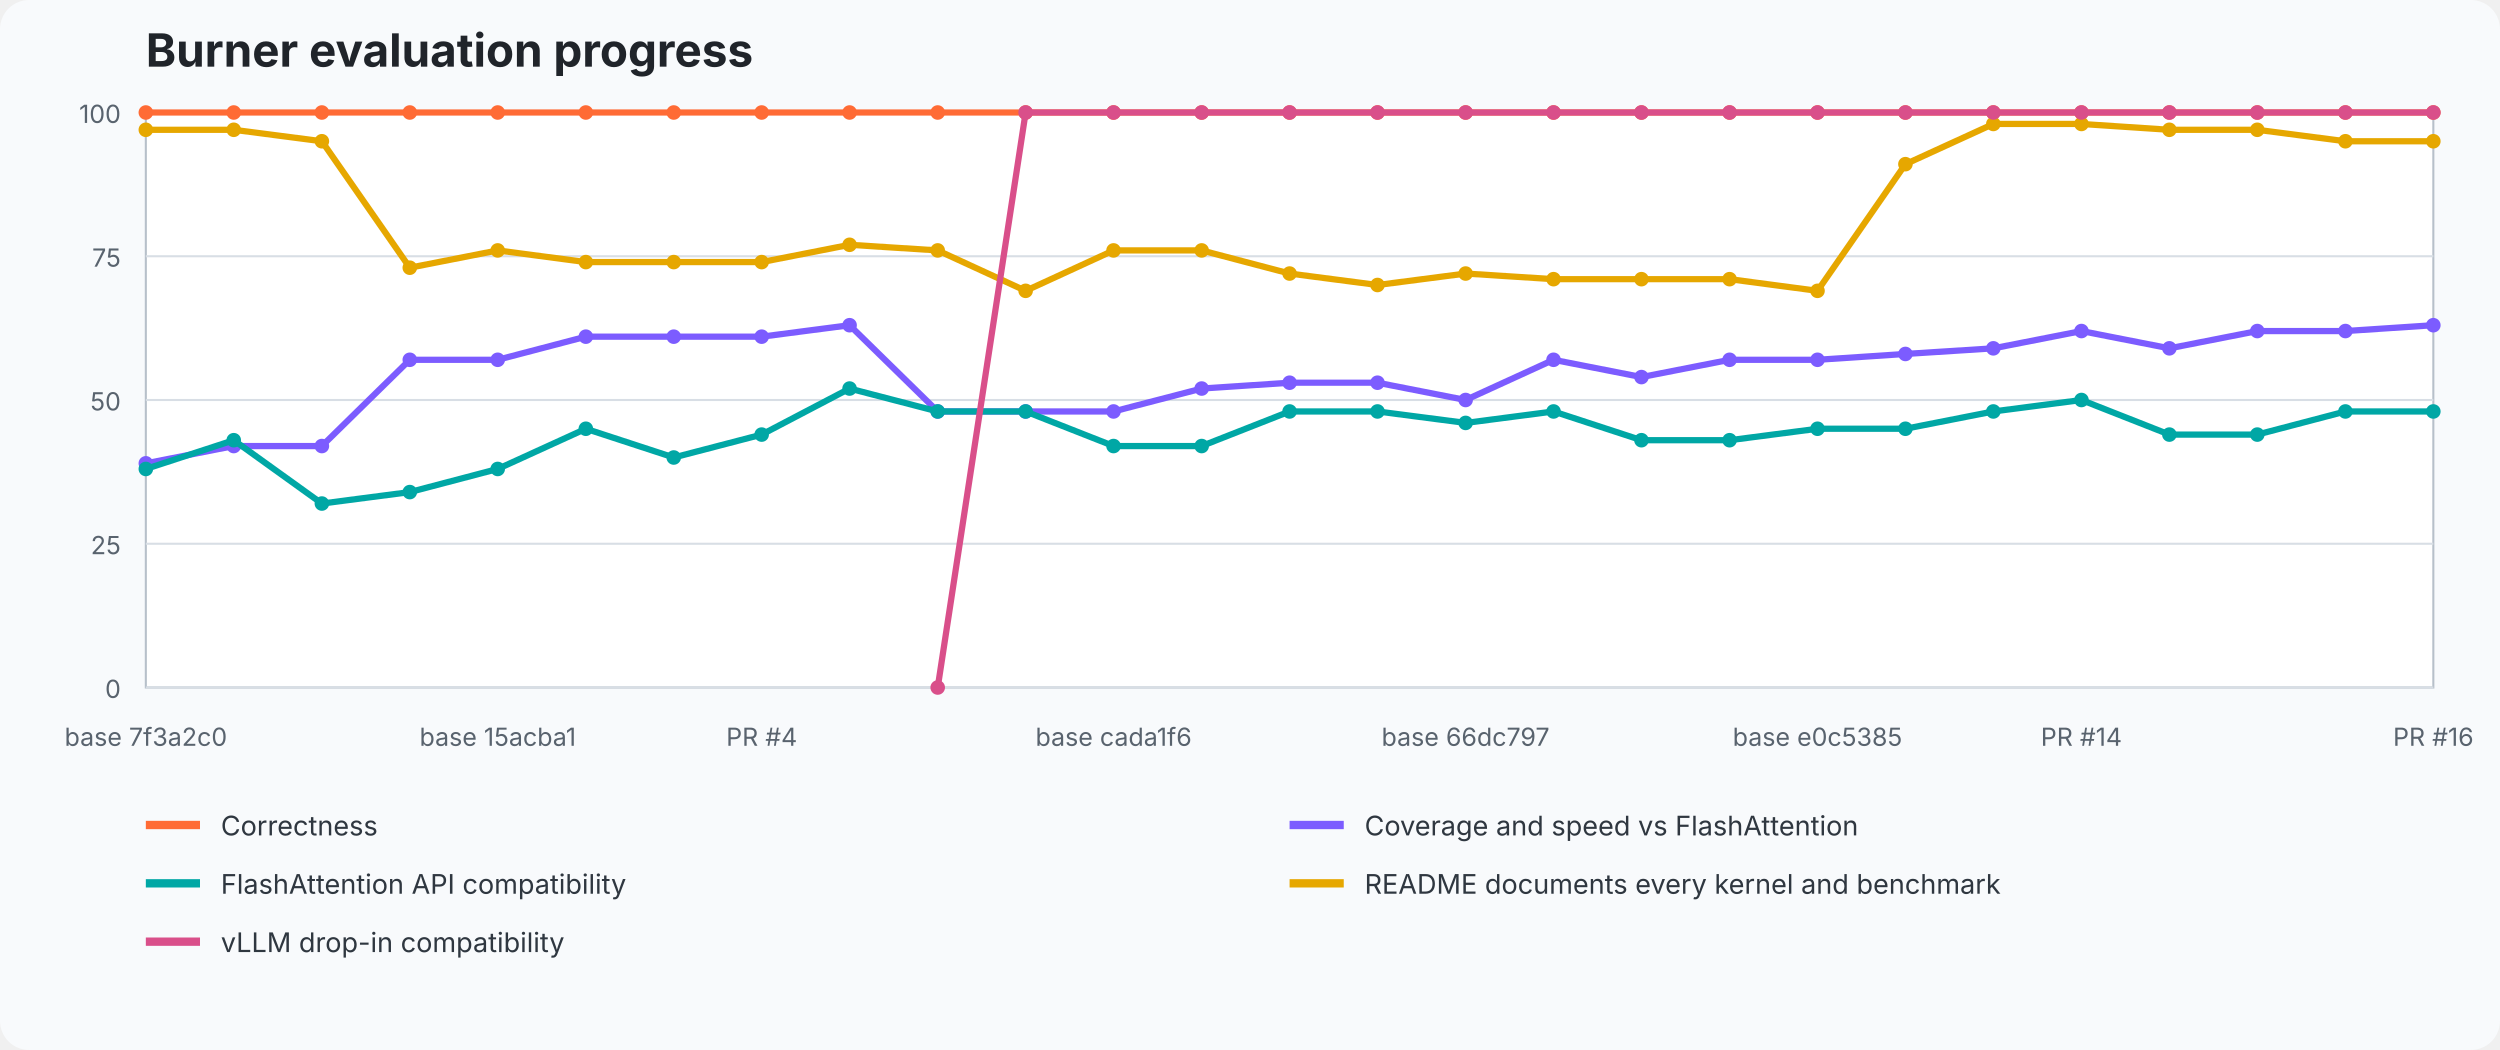
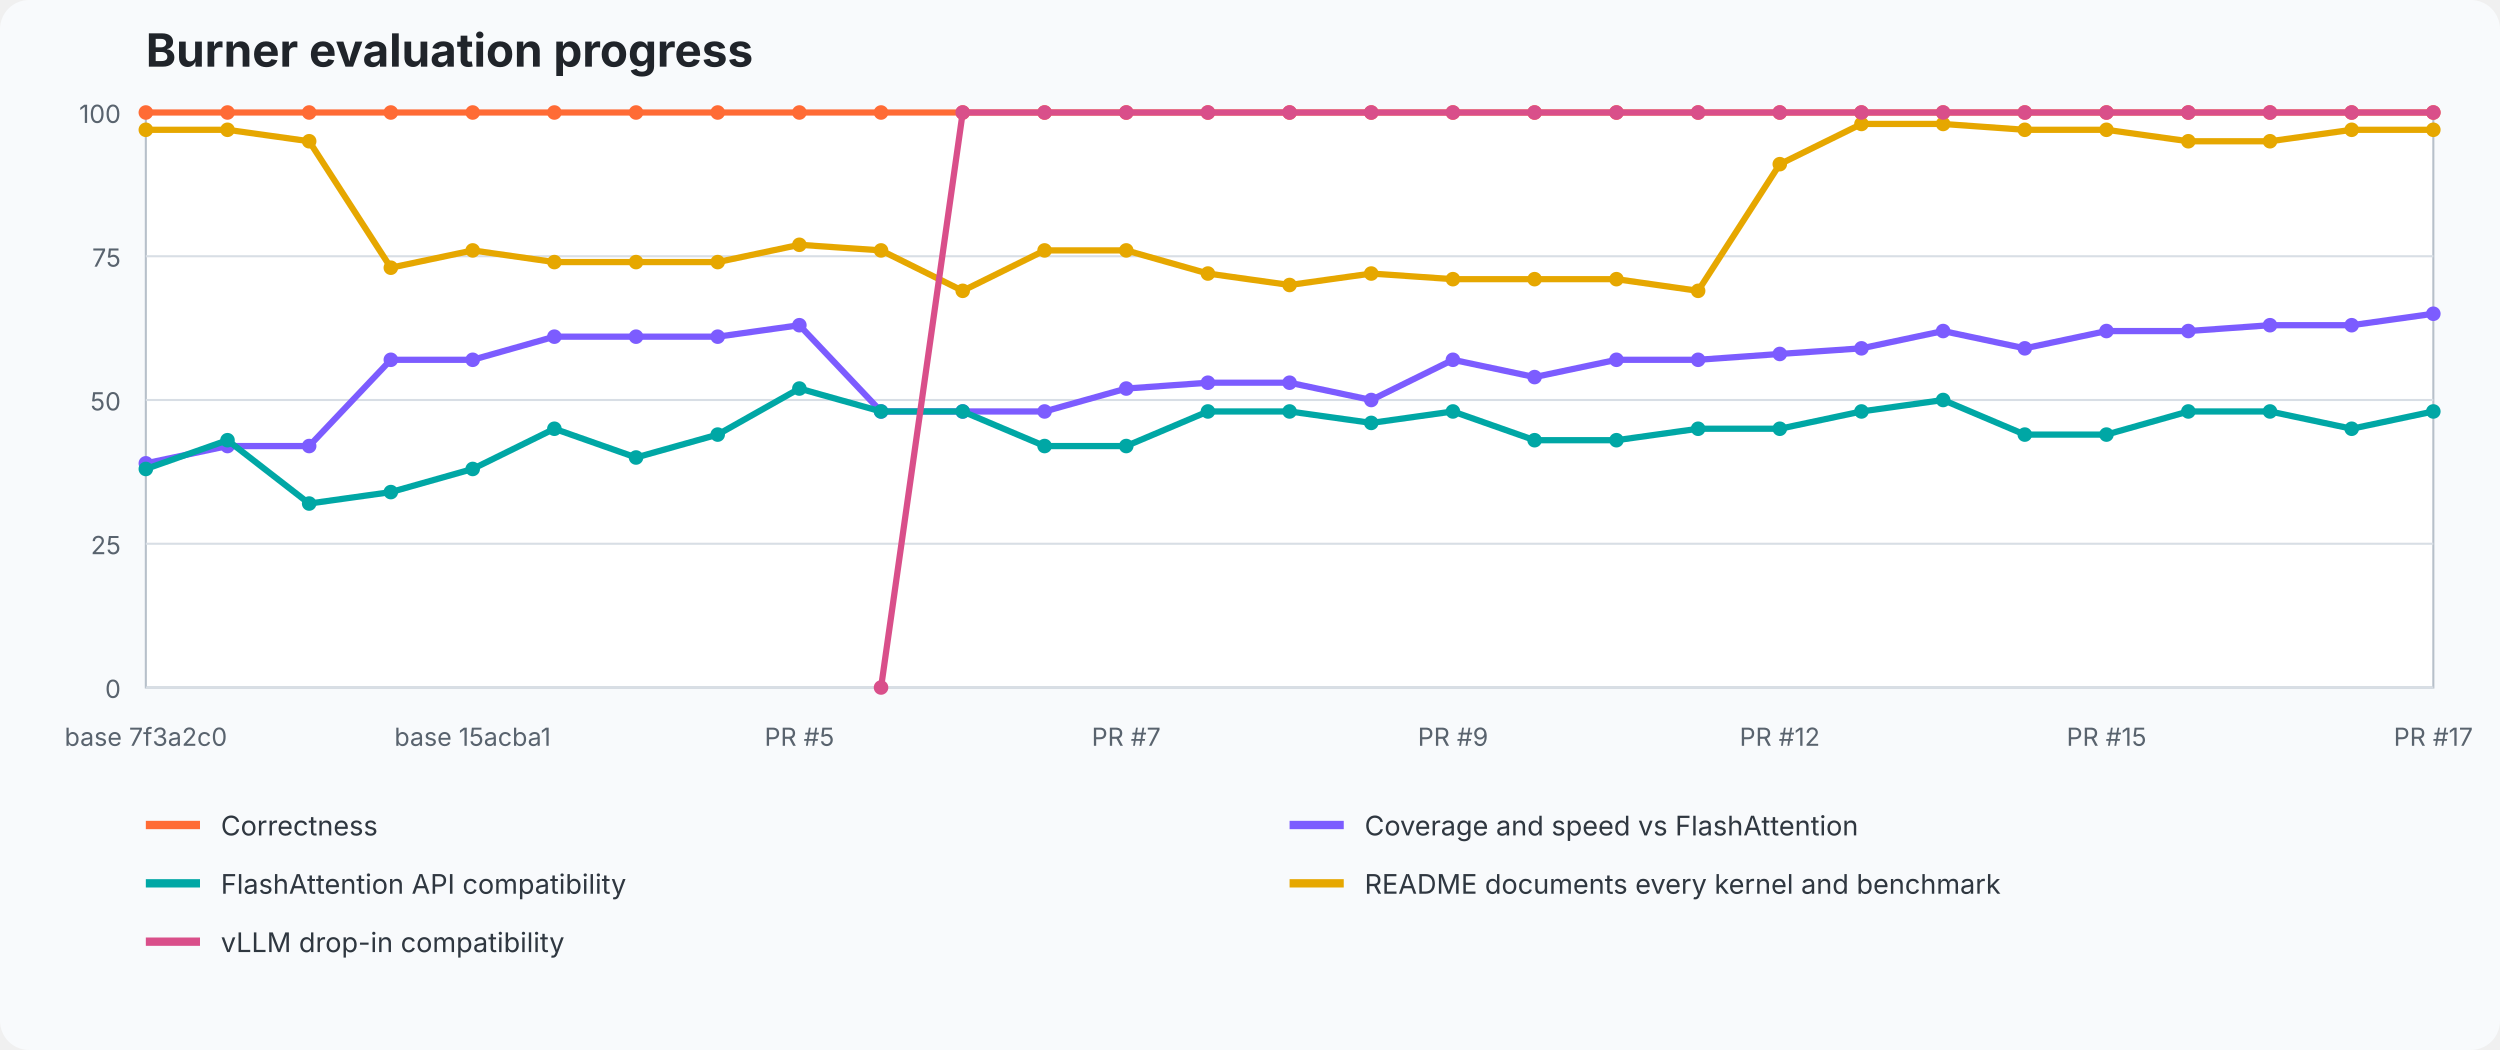
<svg xmlns="http://www.w3.org/2000/svg" width="1200" height="504" viewBox="0 0 1200 504" role="img" aria-labelledby="title desc">
  <style>text{font-family:ui-sans-serif,system-ui,-apple-system,BlinkMacSystemFont,"Segoe UI",sans-serif}.title{font-size:22px;font-weight:700;fill:#20242a}.axis{font-size:12px;fill:#59636e}.legend{font-size:13px;fill:#2f3740}.grid{stroke:#d8dee5;stroke-width:1}.plot{fill:#fff;stroke:#b7c0ca}</style>
  <rect width="100%" height="100%" fill="#f8fafc" rx="14" />
  <text x="70" y="32" class="title">Burner evaluation progress</text>
  <rect x="70" y="54" width="1098" height="276" class="plot" />
  <line x1="70" y1="330" x2="1168" y2="330" class="grid" />
  <text x="58" y="335" text-anchor="end" class="axis">0</text>
  <line x1="70" y1="261" x2="1168" y2="261" class="grid" />
  <text x="58" y="266" text-anchor="end" class="axis">25</text>
  <line x1="70" y1="192" x2="1168" y2="192" class="grid" />
  <text x="58" y="197" text-anchor="end" class="axis">50</text>
  <line x1="70" y1="123" x2="1168" y2="123" class="grid" />
  <text x="58" y="128" text-anchor="end" class="axis">75</text>
  <line x1="70" y1="54" x2="1168" y2="54" class="grid" />
  <text x="58" y="59" text-anchor="end" class="axis">100</text>
-   <polyline points="70.0,54.0 112.2,54.0 154.5,54.0 196.7,54.0 238.9,54.0 281.2,54.0 323.4,54.0 365.6,54.0 407.8,54.0 450.1,54.0 492.3,54.0 534.5,54.0 576.8,54.0 619.0,54.0 661.2,54.0 703.5,54.0 745.7,54.0 787.9,54.0 830.2,54.0 872.4,54.0 914.6,54.0 956.8,54.0 999.1,54.0 1041.3,54.0 1083.5,54.0 1125.8,54.0 1168.0,54.0" fill="none" stroke="#ff6b35" stroke-width="3" stroke-linejoin="round" stroke-linecap="round" />
+   <polyline points="70.0,54.0 109.2,54.0 148.4,54.0 187.6,54.0 226.9,54.0 266.1,54.0 305.3,54.0 344.5,54.0 383.7,54.0 422.9,54.0 462.1,54.0 501.4,54.0 540.6,54.0 579.8,54.0 619.0,54.0 658.2,54.0 697.4,54.0 736.6,54.0 775.9,54.0 815.1,54.0 854.3,54.0 893.5,54.0 932.7,54.0 971.9,54.0 1011.1,54.0 1050.4,54.0 1089.6,54.0 1128.8,54.0 1168.0,54.0" fill="none" stroke="#ff6b35" stroke-width="3" stroke-linejoin="round" stroke-linecap="round" />
  <circle cx="70.0" cy="54.0" r="3.5" fill="#ff6b35" />
-   <circle cx="112.2" cy="54.0" r="3.5" fill="#ff6b35" />
-   <circle cx="154.5" cy="54.0" r="3.5" fill="#ff6b35" />
-   <circle cx="196.7" cy="54.0" r="3.5" fill="#ff6b35" />
-   <circle cx="238.9" cy="54.0" r="3.5" fill="#ff6b35" />
-   <circle cx="281.2" cy="54.0" r="3.5" fill="#ff6b35" />
-   <circle cx="323.4" cy="54.0" r="3.5" fill="#ff6b35" />
-   <circle cx="365.6" cy="54.0" r="3.5" fill="#ff6b35" />
-   <circle cx="407.8" cy="54.0" r="3.5" fill="#ff6b35" />
-   <circle cx="450.1" cy="54.0" r="3.5" fill="#ff6b35" />
-   <circle cx="492.3" cy="54.0" r="3.5" fill="#ff6b35" />
-   <circle cx="534.5" cy="54.0" r="3.5" fill="#ff6b35" />
-   <circle cx="576.8" cy="54.0" r="3.5" fill="#ff6b35" />
+   <circle cx="109.2" cy="54.0" r="3.5" fill="#ff6b35" />
+   <circle cx="148.4" cy="54.0" r="3.5" fill="#ff6b35" />
+   <circle cx="187.6" cy="54.0" r="3.5" fill="#ff6b35" />
+   <circle cx="226.9" cy="54.0" r="3.5" fill="#ff6b35" />
+   <circle cx="266.1" cy="54.0" r="3.5" fill="#ff6b35" />
+   <circle cx="305.3" cy="54.0" r="3.5" fill="#ff6b35" />
+   <circle cx="344.5" cy="54.0" r="3.5" fill="#ff6b35" />
+   <circle cx="383.7" cy="54.0" r="3.5" fill="#ff6b35" />
+   <circle cx="422.9" cy="54.0" r="3.5" fill="#ff6b35" />
+   <circle cx="462.1" cy="54.0" r="3.5" fill="#ff6b35" />
+   <circle cx="501.4" cy="54.0" r="3.5" fill="#ff6b35" />
+   <circle cx="540.6" cy="54.0" r="3.5" fill="#ff6b35" />
+   <circle cx="579.8" cy="54.0" r="3.5" fill="#ff6b35" />
  <circle cx="619.0" cy="54.0" r="3.5" fill="#ff6b35" />
-   <circle cx="661.2" cy="54.0" r="3.5" fill="#ff6b35" />
-   <circle cx="703.5" cy="54.0" r="3.5" fill="#ff6b35" />
-   <circle cx="745.7" cy="54.0" r="3.5" fill="#ff6b35" />
-   <circle cx="787.9" cy="54.0" r="3.5" fill="#ff6b35" />
-   <circle cx="830.2" cy="54.0" r="3.5" fill="#ff6b35" />
-   <circle cx="872.4" cy="54.0" r="3.5" fill="#ff6b35" />
-   <circle cx="914.6" cy="54.0" r="3.5" fill="#ff6b35" />
-   <circle cx="956.8" cy="54.0" r="3.5" fill="#ff6b35" />
-   <circle cx="999.1" cy="54.0" r="3.5" fill="#ff6b35" />
-   <circle cx="1041.3" cy="54.0" r="3.5" fill="#ff6b35" />
-   <circle cx="1083.5" cy="54.0" r="3.5" fill="#ff6b35" />
-   <circle cx="1125.8" cy="54.0" r="3.5" fill="#ff6b35" />
+   <circle cx="658.2" cy="54.0" r="3.5" fill="#ff6b35" />
+   <circle cx="697.4" cy="54.0" r="3.5" fill="#ff6b35" />
+   <circle cx="736.6" cy="54.0" r="3.5" fill="#ff6b35" />
+   <circle cx="775.9" cy="54.0" r="3.5" fill="#ff6b35" />
+   <circle cx="815.1" cy="54.0" r="3.5" fill="#ff6b35" />
+   <circle cx="854.3" cy="54.0" r="3.5" fill="#ff6b35" />
+   <circle cx="893.5" cy="54.0" r="3.5" fill="#ff6b35" />
+   <circle cx="932.7" cy="54.0" r="3.5" fill="#ff6b35" />
+   <circle cx="971.9" cy="54.0" r="3.5" fill="#ff6b35" />
+   <circle cx="1011.1" cy="54.0" r="3.5" fill="#ff6b35" />
+   <circle cx="1050.4" cy="54.0" r="3.5" fill="#ff6b35" />
+   <circle cx="1089.6" cy="54.0" r="3.5" fill="#ff6b35" />
+   <circle cx="1128.8" cy="54.0" r="3.5" fill="#ff6b35" />
  <circle cx="1168.0" cy="54.0" r="3.5" fill="#ff6b35" />
-   <polyline points="70.0,222.4 112.2,214.1 154.5,214.1 196.7,172.7 238.9,172.7 281.2,161.6 323.4,161.6 365.6,161.6 407.8,156.1 450.1,197.5 492.3,197.5 534.5,197.5 576.8,186.5 619.0,183.7 661.2,183.7 703.5,192.0 745.7,172.7 787.9,181.0 830.2,172.7 872.4,172.7 914.6,169.9 956.8,167.2 999.1,158.9 1041.3,167.2 1083.5,158.9 1125.8,158.9 1168.0,156.1" fill="none" stroke="#7c5cff" stroke-width="3" stroke-linejoin="round" stroke-linecap="round" />
+   <polyline points="70.0,222.4 109.2,214.1 148.4,214.1 187.6,172.7 226.9,172.7 266.1,161.6 305.3,161.6 344.5,161.6 383.7,156.1 422.9,197.5 462.1,197.5 501.4,197.5 540.6,186.5 579.8,183.7 619.0,183.7 658.2,192.0 697.4,172.7 736.6,181.0 775.9,172.7 815.1,172.7 854.3,169.9 893.5,167.2 932.7,158.9 971.9,167.2 1011.1,158.9 1050.4,158.9 1089.6,156.1 1128.8,156.1 1168.0,150.6" fill="none" stroke="#7c5cff" stroke-width="3" stroke-linejoin="round" stroke-linecap="round" />
  <circle cx="70.0" cy="222.4" r="3.5" fill="#7c5cff" />
-   <circle cx="112.2" cy="214.1" r="3.5" fill="#7c5cff" />
-   <circle cx="154.5" cy="214.1" r="3.5" fill="#7c5cff" />
-   <circle cx="196.7" cy="172.7" r="3.5" fill="#7c5cff" />
-   <circle cx="238.9" cy="172.7" r="3.5" fill="#7c5cff" />
-   <circle cx="281.2" cy="161.6" r="3.5" fill="#7c5cff" />
-   <circle cx="323.4" cy="161.6" r="3.5" fill="#7c5cff" />
-   <circle cx="365.6" cy="161.6" r="3.5" fill="#7c5cff" />
-   <circle cx="407.8" cy="156.1" r="3.5" fill="#7c5cff" />
-   <circle cx="450.1" cy="197.5" r="3.5" fill="#7c5cff" />
-   <circle cx="492.3" cy="197.5" r="3.5" fill="#7c5cff" />
-   <circle cx="534.5" cy="197.5" r="3.5" fill="#7c5cff" />
-   <circle cx="576.8" cy="186.5" r="3.5" fill="#7c5cff" />
+   <circle cx="109.2" cy="214.1" r="3.5" fill="#7c5cff" />
+   <circle cx="148.4" cy="214.1" r="3.5" fill="#7c5cff" />
+   <circle cx="187.6" cy="172.7" r="3.5" fill="#7c5cff" />
+   <circle cx="226.9" cy="172.7" r="3.5" fill="#7c5cff" />
+   <circle cx="266.1" cy="161.6" r="3.5" fill="#7c5cff" />
+   <circle cx="305.3" cy="161.6" r="3.5" fill="#7c5cff" />
+   <circle cx="344.5" cy="161.6" r="3.5" fill="#7c5cff" />
+   <circle cx="383.7" cy="156.1" r="3.5" fill="#7c5cff" />
+   <circle cx="422.9" cy="197.5" r="3.5" fill="#7c5cff" />
+   <circle cx="462.1" cy="197.5" r="3.5" fill="#7c5cff" />
+   <circle cx="501.4" cy="197.5" r="3.5" fill="#7c5cff" />
+   <circle cx="540.6" cy="186.5" r="3.5" fill="#7c5cff" />
+   <circle cx="579.8" cy="183.7" r="3.5" fill="#7c5cff" />
  <circle cx="619.0" cy="183.7" r="3.5" fill="#7c5cff" />
-   <circle cx="661.2" cy="183.7" r="3.5" fill="#7c5cff" />
-   <circle cx="703.5" cy="192.0" r="3.5" fill="#7c5cff" />
-   <circle cx="745.7" cy="172.7" r="3.5" fill="#7c5cff" />
-   <circle cx="787.9" cy="181.0" r="3.5" fill="#7c5cff" />
-   <circle cx="830.2" cy="172.7" r="3.5" fill="#7c5cff" />
-   <circle cx="872.4" cy="172.7" r="3.5" fill="#7c5cff" />
-   <circle cx="914.6" cy="169.9" r="3.5" fill="#7c5cff" />
-   <circle cx="956.8" cy="167.2" r="3.5" fill="#7c5cff" />
-   <circle cx="999.1" cy="158.9" r="3.5" fill="#7c5cff" />
-   <circle cx="1041.3" cy="167.2" r="3.5" fill="#7c5cff" />
-   <circle cx="1083.5" cy="158.9" r="3.5" fill="#7c5cff" />
-   <circle cx="1125.8" cy="158.9" r="3.5" fill="#7c5cff" />
-   <circle cx="1168.0" cy="156.1" r="3.5" fill="#7c5cff" />
-   <polyline points="70.0,225.1 112.2,211.3 154.5,241.7 196.7,236.2 238.9,225.1 281.2,205.8 323.4,219.6 365.6,208.6 407.8,186.5 450.1,197.5 492.3,197.5 534.5,214.1 576.8,214.1 619.0,197.5 661.2,197.5 703.5,203.0 745.7,197.5 787.9,211.3 830.2,211.3 872.4,205.8 914.6,205.8 956.8,197.5 999.1,192.0 1041.3,208.6 1083.5,208.6 1125.8,197.5 1168.0,197.5" fill="none" stroke="#00a7a5" stroke-width="3" stroke-linejoin="round" stroke-linecap="round" />
+   <circle cx="658.2" cy="192.0" r="3.5" fill="#7c5cff" />
+   <circle cx="697.4" cy="172.7" r="3.5" fill="#7c5cff" />
+   <circle cx="736.6" cy="181.0" r="3.5" fill="#7c5cff" />
+   <circle cx="775.9" cy="172.7" r="3.5" fill="#7c5cff" />
+   <circle cx="815.1" cy="172.7" r="3.5" fill="#7c5cff" />
+   <circle cx="854.3" cy="169.9" r="3.5" fill="#7c5cff" />
+   <circle cx="893.5" cy="167.2" r="3.5" fill="#7c5cff" />
+   <circle cx="932.7" cy="158.9" r="3.5" fill="#7c5cff" />
+   <circle cx="971.9" cy="167.2" r="3.5" fill="#7c5cff" />
+   <circle cx="1011.1" cy="158.9" r="3.5" fill="#7c5cff" />
+   <circle cx="1050.4" cy="158.9" r="3.5" fill="#7c5cff" />
+   <circle cx="1089.6" cy="156.1" r="3.5" fill="#7c5cff" />
+   <circle cx="1128.8" cy="156.1" r="3.5" fill="#7c5cff" />
+   <circle cx="1168.0" cy="150.6" r="3.5" fill="#7c5cff" />
+   <polyline points="70.0,225.1 109.2,211.3 148.4,241.7 187.6,236.2 226.9,225.1 266.1,205.8 305.3,219.6 344.5,208.6 383.7,186.5 422.9,197.5 462.1,197.5 501.4,214.1 540.6,214.1 579.8,197.5 619.0,197.5 658.2,203.0 697.4,197.5 736.6,211.3 775.9,211.3 815.1,205.8 854.3,205.8 893.5,197.5 932.7,192.0 971.9,208.6 1011.1,208.6 1050.4,197.5 1089.6,197.5 1128.8,205.8 1168.0,197.5" fill="none" stroke="#00a7a5" stroke-width="3" stroke-linejoin="round" stroke-linecap="round" />
  <circle cx="70.0" cy="225.1" r="3.5" fill="#00a7a5" />
-   <circle cx="112.2" cy="211.3" r="3.5" fill="#00a7a5" />
-   <circle cx="154.5" cy="241.7" r="3.5" fill="#00a7a5" />
-   <circle cx="196.7" cy="236.2" r="3.5" fill="#00a7a5" />
-   <circle cx="238.9" cy="225.1" r="3.5" fill="#00a7a5" />
-   <circle cx="281.2" cy="205.8" r="3.5" fill="#00a7a5" />
-   <circle cx="323.4" cy="219.6" r="3.5" fill="#00a7a5" />
-   <circle cx="365.6" cy="208.6" r="3.5" fill="#00a7a5" />
-   <circle cx="407.8" cy="186.5" r="3.5" fill="#00a7a5" />
-   <circle cx="450.1" cy="197.5" r="3.5" fill="#00a7a5" />
-   <circle cx="492.3" cy="197.5" r="3.5" fill="#00a7a5" />
-   <circle cx="534.5" cy="214.1" r="3.5" fill="#00a7a5" />
-   <circle cx="576.8" cy="214.1" r="3.5" fill="#00a7a5" />
+   <circle cx="109.2" cy="211.3" r="3.5" fill="#00a7a5" />
+   <circle cx="148.4" cy="241.7" r="3.5" fill="#00a7a5" />
+   <circle cx="187.6" cy="236.2" r="3.5" fill="#00a7a5" />
+   <circle cx="226.9" cy="225.1" r="3.5" fill="#00a7a5" />
+   <circle cx="266.1" cy="205.8" r="3.5" fill="#00a7a5" />
+   <circle cx="305.3" cy="219.6" r="3.5" fill="#00a7a5" />
+   <circle cx="344.5" cy="208.6" r="3.5" fill="#00a7a5" />
+   <circle cx="383.7" cy="186.5" r="3.5" fill="#00a7a5" />
+   <circle cx="422.9" cy="197.5" r="3.5" fill="#00a7a5" />
+   <circle cx="462.1" cy="197.5" r="3.5" fill="#00a7a5" />
+   <circle cx="501.4" cy="214.1" r="3.5" fill="#00a7a5" />
+   <circle cx="540.6" cy="214.1" r="3.5" fill="#00a7a5" />
+   <circle cx="579.8" cy="197.5" r="3.5" fill="#00a7a5" />
  <circle cx="619.0" cy="197.5" r="3.5" fill="#00a7a5" />
-   <circle cx="661.2" cy="197.5" r="3.5" fill="#00a7a5" />
-   <circle cx="703.5" cy="203.0" r="3.5" fill="#00a7a5" />
-   <circle cx="745.7" cy="197.5" r="3.5" fill="#00a7a5" />
-   <circle cx="787.9" cy="211.3" r="3.5" fill="#00a7a5" />
-   <circle cx="830.2" cy="211.3" r="3.5" fill="#00a7a5" />
-   <circle cx="872.4" cy="205.8" r="3.5" fill="#00a7a5" />
-   <circle cx="914.6" cy="205.8" r="3.5" fill="#00a7a5" />
-   <circle cx="956.8" cy="197.5" r="3.5" fill="#00a7a5" />
-   <circle cx="999.1" cy="192.0" r="3.5" fill="#00a7a5" />
-   <circle cx="1041.3" cy="208.6" r="3.5" fill="#00a7a5" />
-   <circle cx="1083.5" cy="208.6" r="3.5" fill="#00a7a5" />
-   <circle cx="1125.8" cy="197.5" r="3.5" fill="#00a7a5" />
+   <circle cx="658.2" cy="203.0" r="3.5" fill="#00a7a5" />
+   <circle cx="697.4" cy="197.5" r="3.5" fill="#00a7a5" />
+   <circle cx="736.6" cy="211.3" r="3.5" fill="#00a7a5" />
+   <circle cx="775.9" cy="211.3" r="3.5" fill="#00a7a5" />
+   <circle cx="815.1" cy="205.8" r="3.5" fill="#00a7a5" />
+   <circle cx="854.3" cy="205.8" r="3.5" fill="#00a7a5" />
+   <circle cx="893.5" cy="197.5" r="3.5" fill="#00a7a5" />
+   <circle cx="932.7" cy="192.0" r="3.5" fill="#00a7a5" />
+   <circle cx="971.9" cy="208.6" r="3.5" fill="#00a7a5" />
+   <circle cx="1011.1" cy="208.6" r="3.5" fill="#00a7a5" />
+   <circle cx="1050.4" cy="197.5" r="3.5" fill="#00a7a5" />
+   <circle cx="1089.6" cy="197.5" r="3.5" fill="#00a7a5" />
+   <circle cx="1128.8" cy="205.8" r="3.5" fill="#00a7a5" />
  <circle cx="1168.0" cy="197.5" r="3.5" fill="#00a7a5" />
-   <polyline points="70.0,62.3 112.2,62.3 154.5,67.8 196.7,128.5 238.9,120.2 281.2,125.8 323.4,125.8 365.6,125.8 407.8,117.5 450.1,120.2 492.3,139.6 534.5,120.2 576.8,120.2 619.0,131.3 661.2,136.8 703.5,131.3 745.7,134.0 787.9,134.0 830.2,134.0 872.4,139.6 914.6,78.8 956.8,59.5 999.1,59.5 1041.3,62.3 1083.5,62.3 1125.8,67.8 1168.0,67.8" fill="none" stroke="#e6a700" stroke-width="3" stroke-linejoin="round" stroke-linecap="round" />
+   <polyline points="70.0,62.3 109.2,62.3 148.4,67.8 187.6,128.5 226.9,120.2 266.1,125.8 305.3,125.8 344.5,125.8 383.7,117.5 422.9,120.2 462.1,139.6 501.4,120.2 540.6,120.2 579.8,131.3 619.0,136.8 658.2,131.3 697.4,134.0 736.6,134.0 775.9,134.0 815.1,139.6 854.3,78.8 893.5,59.5 932.7,59.5 971.9,62.3 1011.1,62.3 1050.4,67.8 1089.6,67.8 1128.8,62.3 1168.0,62.3" fill="none" stroke="#e6a700" stroke-width="3" stroke-linejoin="round" stroke-linecap="round" />
  <circle cx="70.0" cy="62.3" r="3.5" fill="#e6a700" />
-   <circle cx="112.2" cy="62.3" r="3.5" fill="#e6a700" />
-   <circle cx="154.5" cy="67.8" r="3.5" fill="#e6a700" />
-   <circle cx="196.7" cy="128.5" r="3.5" fill="#e6a700" />
-   <circle cx="238.9" cy="120.2" r="3.5" fill="#e6a700" />
-   <circle cx="281.2" cy="125.8" r="3.5" fill="#e6a700" />
-   <circle cx="323.4" cy="125.8" r="3.5" fill="#e6a700" />
-   <circle cx="365.6" cy="125.8" r="3.5" fill="#e6a700" />
-   <circle cx="407.8" cy="117.5" r="3.5" fill="#e6a700" />
-   <circle cx="450.1" cy="120.2" r="3.5" fill="#e6a700" />
-   <circle cx="492.3" cy="139.6" r="3.5" fill="#e6a700" />
-   <circle cx="534.5" cy="120.2" r="3.5" fill="#e6a700" />
-   <circle cx="576.8" cy="120.2" r="3.5" fill="#e6a700" />
-   <circle cx="619.0" cy="131.3" r="3.5" fill="#e6a700" />
-   <circle cx="661.2" cy="136.8" r="3.5" fill="#e6a700" />
-   <circle cx="703.5" cy="131.3" r="3.5" fill="#e6a700" />
-   <circle cx="745.7" cy="134.0" r="3.5" fill="#e6a700" />
-   <circle cx="787.9" cy="134.0" r="3.5" fill="#e6a700" />
-   <circle cx="830.2" cy="134.0" r="3.5" fill="#e6a700" />
-   <circle cx="872.4" cy="139.6" r="3.5" fill="#e6a700" />
-   <circle cx="914.6" cy="78.8" r="3.5" fill="#e6a700" />
-   <circle cx="956.8" cy="59.5" r="3.5" fill="#e6a700" />
-   <circle cx="999.1" cy="59.5" r="3.5" fill="#e6a700" />
-   <circle cx="1041.3" cy="62.3" r="3.5" fill="#e6a700" />
-   <circle cx="1083.5" cy="62.3" r="3.5" fill="#e6a700" />
-   <circle cx="1125.8" cy="67.8" r="3.5" fill="#e6a700" />
-   <circle cx="1168.0" cy="67.8" r="3.5" fill="#e6a700" />
-   <polyline points="450.1,330.0 492.3,54.0 534.5,54.0 576.8,54.0 619.0,54.0 661.2,54.0 703.5,54.0 745.7,54.0 787.9,54.0 830.2,54.0 872.4,54.0 914.6,54.0 956.8,54.0 999.1,54.0 1041.3,54.0 1083.5,54.0 1125.8,54.0 1168.0,54.0" fill="none" stroke="#d94f8a" stroke-width="3" stroke-linejoin="round" stroke-linecap="round" />
-   <circle cx="450.1" cy="330.0" r="3.5" fill="#d94f8a" />
-   <circle cx="492.3" cy="54.0" r="3.5" fill="#d94f8a" />
-   <circle cx="534.5" cy="54.0" r="3.5" fill="#d94f8a" />
-   <circle cx="576.8" cy="54.0" r="3.5" fill="#d94f8a" />
+   <circle cx="109.2" cy="62.3" r="3.5" fill="#e6a700" />
+   <circle cx="148.4" cy="67.8" r="3.5" fill="#e6a700" />
+   <circle cx="187.6" cy="128.5" r="3.5" fill="#e6a700" />
+   <circle cx="226.9" cy="120.2" r="3.5" fill="#e6a700" />
+   <circle cx="266.1" cy="125.8" r="3.5" fill="#e6a700" />
+   <circle cx="305.3" cy="125.8" r="3.5" fill="#e6a700" />
+   <circle cx="344.5" cy="125.8" r="3.5" fill="#e6a700" />
+   <circle cx="383.7" cy="117.5" r="3.5" fill="#e6a700" />
+   <circle cx="422.9" cy="120.2" r="3.5" fill="#e6a700" />
+   <circle cx="462.1" cy="139.6" r="3.5" fill="#e6a700" />
+   <circle cx="501.4" cy="120.2" r="3.5" fill="#e6a700" />
+   <circle cx="540.6" cy="120.2" r="3.5" fill="#e6a700" />
+   <circle cx="579.8" cy="131.3" r="3.5" fill="#e6a700" />
+   <circle cx="619.0" cy="136.8" r="3.5" fill="#e6a700" />
+   <circle cx="658.2" cy="131.3" r="3.5" fill="#e6a700" />
+   <circle cx="697.4" cy="134.0" r="3.5" fill="#e6a700" />
+   <circle cx="736.6" cy="134.0" r="3.5" fill="#e6a700" />
+   <circle cx="775.9" cy="134.0" r="3.5" fill="#e6a700" />
+   <circle cx="815.1" cy="139.6" r="3.5" fill="#e6a700" />
+   <circle cx="854.3" cy="78.8" r="3.5" fill="#e6a700" />
+   <circle cx="893.5" cy="59.5" r="3.5" fill="#e6a700" />
+   <circle cx="932.7" cy="59.5" r="3.5" fill="#e6a700" />
+   <circle cx="971.9" cy="62.3" r="3.5" fill="#e6a700" />
+   <circle cx="1011.1" cy="62.3" r="3.5" fill="#e6a700" />
+   <circle cx="1050.4" cy="67.8" r="3.5" fill="#e6a700" />
+   <circle cx="1089.6" cy="67.8" r="3.5" fill="#e6a700" />
+   <circle cx="1128.8" cy="62.3" r="3.5" fill="#e6a700" />
+   <circle cx="1168.0" cy="62.3" r="3.5" fill="#e6a700" />
+   <polyline points="422.9,330.0 462.1,54.0 501.4,54.0 540.6,54.0 579.8,54.0 619.0,54.0 658.2,54.0 697.4,54.0 736.6,54.0 775.9,54.0 815.1,54.0 854.3,54.0 893.5,54.0 932.7,54.0 971.9,54.0 1011.1,54.0 1050.4,54.0 1089.6,54.0 1128.8,54.0 1168.0,54.0" fill="none" stroke="#d94f8a" stroke-width="3" stroke-linejoin="round" stroke-linecap="round" />
+   <circle cx="422.9" cy="330.0" r="3.5" fill="#d94f8a" />
+   <circle cx="462.1" cy="54.0" r="3.5" fill="#d94f8a" />
+   <circle cx="501.4" cy="54.0" r="3.5" fill="#d94f8a" />
+   <circle cx="540.6" cy="54.0" r="3.5" fill="#d94f8a" />
+   <circle cx="579.8" cy="54.0" r="3.5" fill="#d94f8a" />
  <circle cx="619.0" cy="54.0" r="3.5" fill="#d94f8a" />
-   <circle cx="661.2" cy="54.0" r="3.5" fill="#d94f8a" />
-   <circle cx="703.5" cy="54.0" r="3.5" fill="#d94f8a" />
-   <circle cx="745.7" cy="54.0" r="3.5" fill="#d94f8a" />
-   <circle cx="787.9" cy="54.0" r="3.5" fill="#d94f8a" />
-   <circle cx="830.2" cy="54.0" r="3.5" fill="#d94f8a" />
-   <circle cx="872.4" cy="54.0" r="3.5" fill="#d94f8a" />
-   <circle cx="914.6" cy="54.0" r="3.5" fill="#d94f8a" />
-   <circle cx="956.8" cy="54.0" r="3.5" fill="#d94f8a" />
-   <circle cx="999.1" cy="54.0" r="3.5" fill="#d94f8a" />
-   <circle cx="1041.3" cy="54.0" r="3.5" fill="#d94f8a" />
-   <circle cx="1083.5" cy="54.0" r="3.5" fill="#d94f8a" />
-   <circle cx="1125.8" cy="54.0" r="3.5" fill="#d94f8a" />
+   <circle cx="658.2" cy="54.0" r="3.5" fill="#d94f8a" />
+   <circle cx="697.4" cy="54.0" r="3.5" fill="#d94f8a" />
+   <circle cx="736.6" cy="54.0" r="3.5" fill="#d94f8a" />
+   <circle cx="775.9" cy="54.0" r="3.5" fill="#d94f8a" />
+   <circle cx="815.1" cy="54.0" r="3.5" fill="#d94f8a" />
+   <circle cx="854.3" cy="54.0" r="3.5" fill="#d94f8a" />
+   <circle cx="893.5" cy="54.0" r="3.5" fill="#d94f8a" />
+   <circle cx="932.7" cy="54.0" r="3.5" fill="#d94f8a" />
+   <circle cx="971.9" cy="54.0" r="3.5" fill="#d94f8a" />
+   <circle cx="1011.1" cy="54.0" r="3.5" fill="#d94f8a" />
+   <circle cx="1050.4" cy="54.0" r="3.5" fill="#d94f8a" />
+   <circle cx="1089.6" cy="54.0" r="3.5" fill="#d94f8a" />
+   <circle cx="1128.8" cy="54.0" r="3.5" fill="#d94f8a" />
  <circle cx="1168.0" cy="54.0" r="3.5" fill="#d94f8a" />
  <text x="70" y="358" text-anchor="middle" class="axis">base 7f3a2c0</text>
-   <text x="238.923" y="358" text-anchor="middle" class="axis">base 15acba1</text>
-   <text x="365.615" y="358" text-anchor="middle" class="axis">PR #4</text>
-   <text x="534.538" y="358" text-anchor="middle" class="axis">base cada1f6</text>
-   <text x="703.462" y="358" text-anchor="middle" class="axis">base 66dc797</text>
-   <text x="872.385" y="358" text-anchor="middle" class="axis">base e0c5385</text>
-   <text x="999.077" y="358" text-anchor="middle" class="axis">PR #14</text>
-   <text x="1168" y="358" text-anchor="middle" class="axis">PR #16</text>
+   <text x="226.857" y="358" text-anchor="middle" class="axis">base 15acba1</text>
+   <text x="383.714" y="358" text-anchor="middle" class="axis">PR #5</text>
+   <text x="540.571" y="358" text-anchor="middle" class="axis">PR #7</text>
+   <text x="697.429" y="358" text-anchor="middle" class="axis">PR #9</text>
+   <text x="854.286" y="358" text-anchor="middle" class="axis">PR #12</text>
+   <text x="1011.143" y="358" text-anchor="middle" class="axis">PR #15</text>
+   <text x="1168" y="358" text-anchor="middle" class="axis">PR #17</text>
  <line x1="70" y1="396" x2="96" y2="396" stroke="#ff6b35" stroke-width="4" />
  <text x="106" y="401" class="legend">Correctness</text>
  <line x1="619" y1="396" x2="645" y2="396" stroke="#7c5cff" stroke-width="4" />
  <text x="655" y="401" class="legend">Coverage and speed vs FlashAttention</text>
  <line x1="70" y1="424" x2="96" y2="424" stroke="#00a7a5" stroke-width="4" />
  <text x="106" y="429" class="legend">FlashAttention API compatibility</text>
  <line x1="619" y1="424" x2="645" y2="424" stroke="#e6a700" stroke-width="4" />
  <text x="655" y="429" class="legend">README documents every kernel and benchmark</text>
  <line x1="70" y1="452" x2="96" y2="452" stroke="#d94f8a" stroke-width="4" />
  <text x="106" y="457" class="legend">vLLM drop-in compatibility</text>
</svg>
